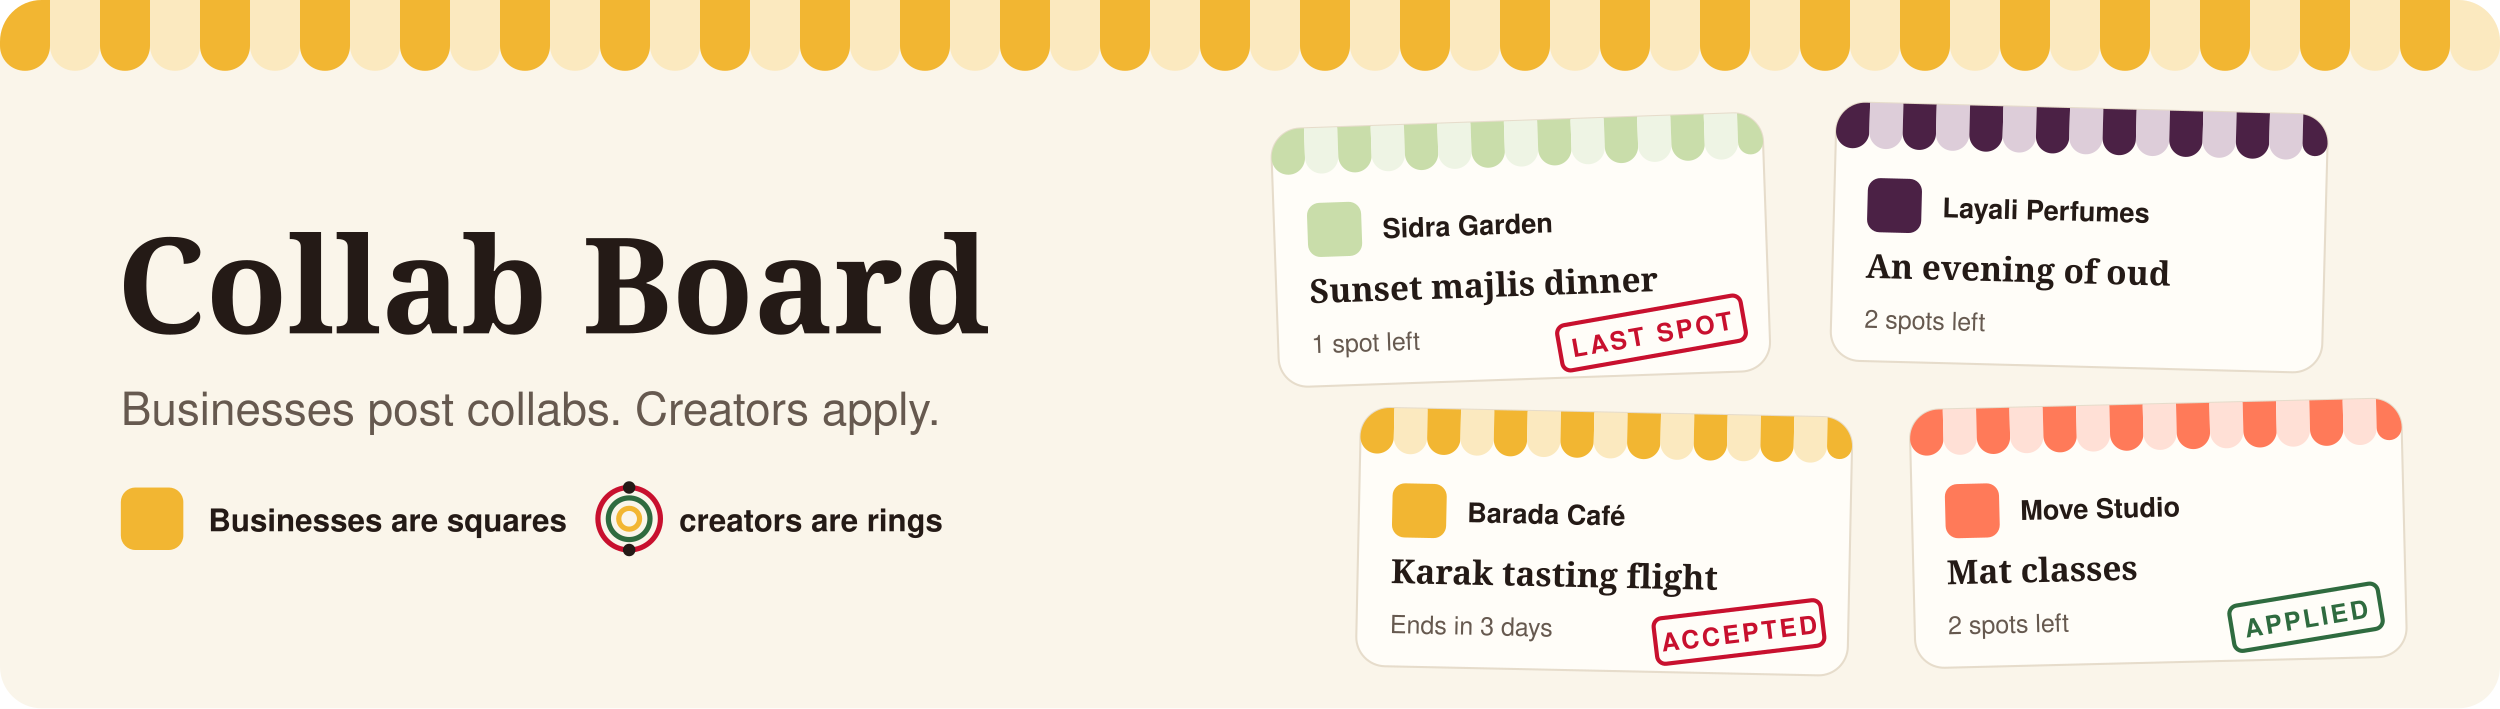
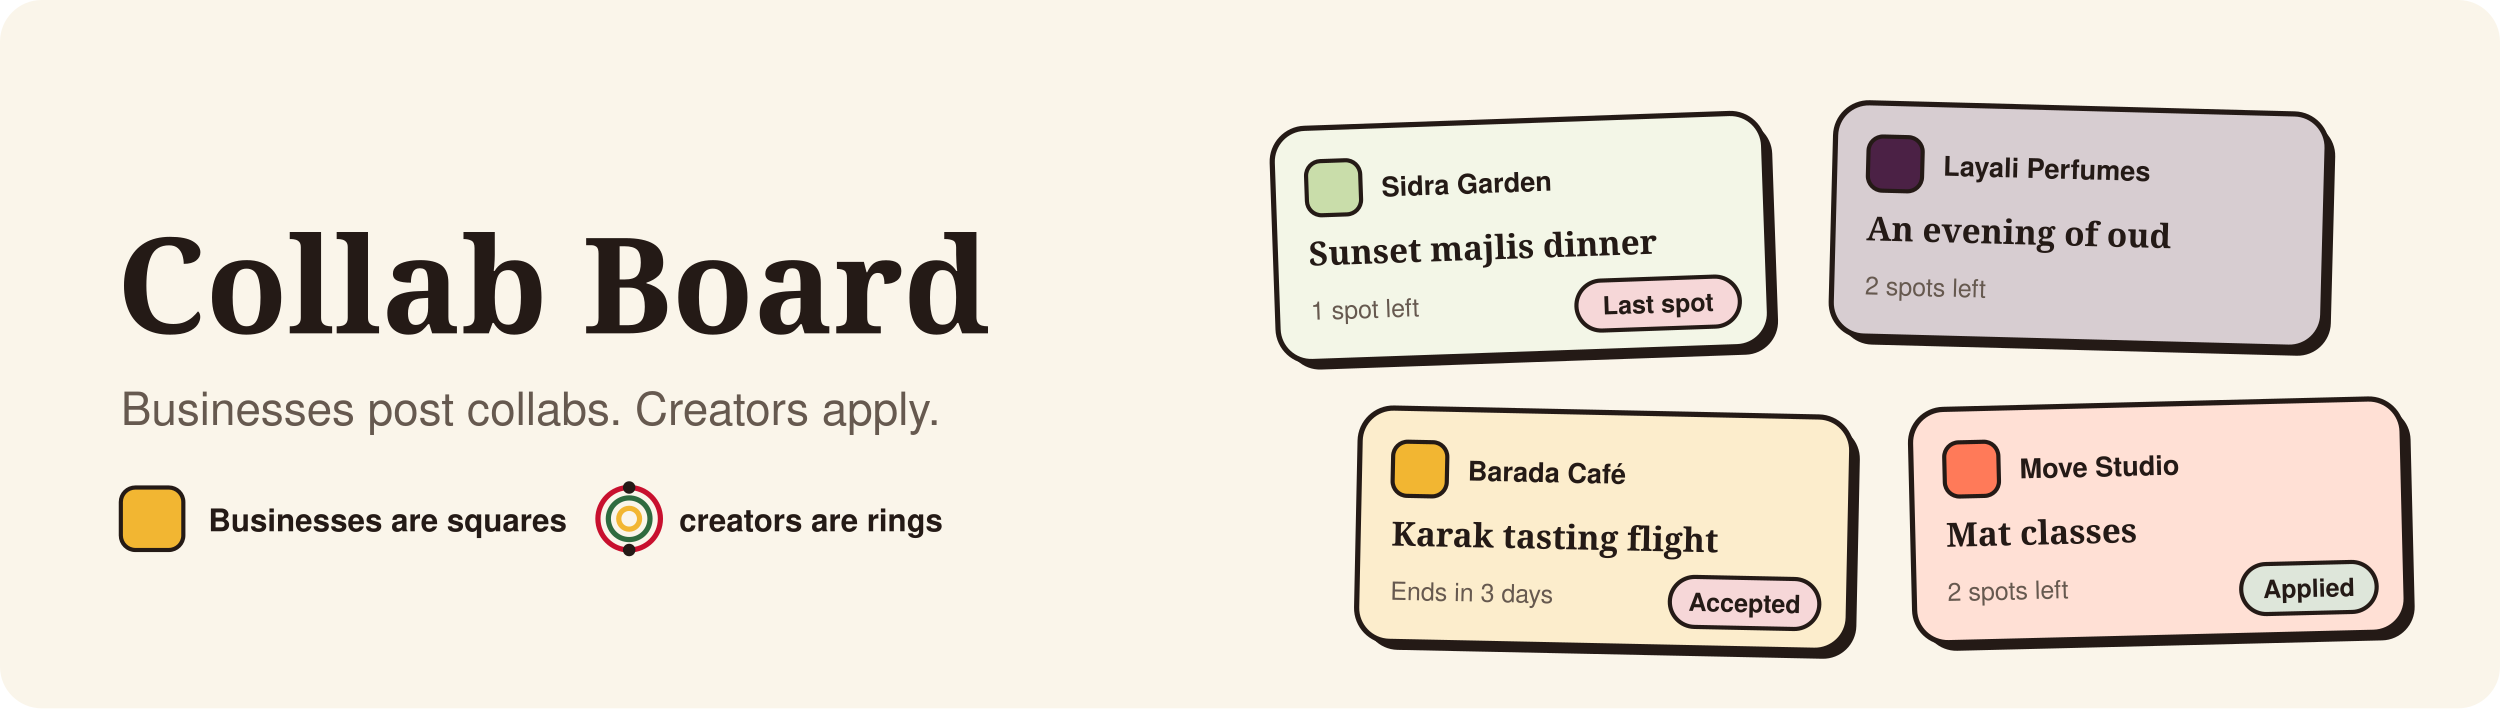
<svg xmlns="http://www.w3.org/2000/svg" width="1200" height="340" viewBox="0 0 1200 340" role="img" aria-labelledby="t d">
  <style>
.rise { animation: rise .8s cubic-bezier(.2,.7,.1,1) both; }
.stamp { transform-box: fill-box; transform-origin: center; animation: thump .45s cubic-bezier(.3,1.6,.6,1) both; }
.ring { transform-box: fill-box; transform-origin: center; animation: spin 18s linear infinite; }
@keyframes rise { from { opacity: 0; transform: translateY(26px); } }
- @keyframes thump { from { opacity: 0; transform: scale(1.8); } }
+ @keyframes thump { from { opacity: 0; transform: scale(1.5); } }
@keyframes spin { to { transform: rotate(360deg); } }
@media (prefers-reduced-motion: reduce) { * { animation: none !important; } }
</style>
-   <clipPath id="frame">
-     <rect width="1200" height="340" rx="20" />
-   </clipPath>
  <rect width="1200" height="340" rx="20" fill="#faf5ea" />
-   <g clip-path="url(#frame)">
-     <path d="M0 0 h24 v22.0 a12.0 12.0 0 0 1 -24 0 Z" fill="#f2b632" />
-     <path d="M24 0 h24 v22.0 a12.0 12.0 0 0 1 -24 0 Z" fill="#fbe9bf" />
-     <path d="M48 0 h24 v22.0 a12.0 12.0 0 0 1 -24 0 Z" fill="#f2b632" />
-     <path d="M72 0 h24 v22.0 a12.0 12.0 0 0 1 -24 0 Z" fill="#fbe9bf" />
-     <path d="M96 0 h24 v22.0 a12.0 12.0 0 0 1 -24 0 Z" fill="#f2b632" />
-     <path d="M120 0 h24 v22.0 a12.0 12.0 0 0 1 -24 0 Z" fill="#fbe9bf" />
-     <path d="M144 0 h24 v22.0 a12.0 12.0 0 0 1 -24 0 Z" fill="#f2b632" />
-     <path d="M168 0 h24 v22.0 a12.0 12.0 0 0 1 -24 0 Z" fill="#fbe9bf" />
-     <path d="M192 0 h24 v22.0 a12.0 12.0 0 0 1 -24 0 Z" fill="#f2b632" />
-     <path d="M216 0 h24 v22.0 a12.0 12.0 0 0 1 -24 0 Z" fill="#fbe9bf" />
-     <path d="M240 0 h24 v22.0 a12.0 12.0 0 0 1 -24 0 Z" fill="#f2b632" />
-     <path d="M264 0 h24 v22.0 a12.0 12.0 0 0 1 -24 0 Z" fill="#fbe9bf" />
-     <path d="M288 0 h24 v22.0 a12.0 12.0 0 0 1 -24 0 Z" fill="#f2b632" />
-     <path d="M312 0 h24 v22.0 a12.0 12.0 0 0 1 -24 0 Z" fill="#fbe9bf" />
-     <path d="M336 0 h24 v22.0 a12.0 12.0 0 0 1 -24 0 Z" fill="#f2b632" />
-     <path d="M360 0 h24 v22.0 a12.0 12.0 0 0 1 -24 0 Z" fill="#fbe9bf" />
-     <path d="M384 0 h24 v22.0 a12.0 12.0 0 0 1 -24 0 Z" fill="#f2b632" />
-     <path d="M408 0 h24 v22.0 a12.0 12.0 0 0 1 -24 0 Z" fill="#fbe9bf" />
-     <path d="M432 0 h24 v22.0 a12.0 12.0 0 0 1 -24 0 Z" fill="#f2b632" />
-     <path d="M456 0 h24 v22.0 a12.0 12.0 0 0 1 -24 0 Z" fill="#fbe9bf" />
-     <path d="M480 0 h24 v22.0 a12.0 12.0 0 0 1 -24 0 Z" fill="#f2b632" />
-     <path d="M504 0 h24 v22.0 a12.0 12.0 0 0 1 -24 0 Z" fill="#fbe9bf" />
-     <path d="M528 0 h24 v22.0 a12.0 12.0 0 0 1 -24 0 Z" fill="#f2b632" />
-     <path d="M552 0 h24 v22.0 a12.0 12.0 0 0 1 -24 0 Z" fill="#fbe9bf" />
-     <path d="M576 0 h24 v22.0 a12.0 12.0 0 0 1 -24 0 Z" fill="#f2b632" />
-     <path d="M600 0 h24 v22.0 a12.0 12.0 0 0 1 -24 0 Z" fill="#fbe9bf" />
-     <path d="M624 0 h24 v22.0 a12.0 12.0 0 0 1 -24 0 Z" fill="#f2b632" />
-     <path d="M648 0 h24 v22.0 a12.0 12.0 0 0 1 -24 0 Z" fill="#fbe9bf" />
-     <path d="M672 0 h24 v22.0 a12.0 12.0 0 0 1 -24 0 Z" fill="#f2b632" />
-     <path d="M696 0 h24 v22.0 a12.0 12.0 0 0 1 -24 0 Z" fill="#fbe9bf" />
-     <path d="M720 0 h24 v22.0 a12.0 12.0 0 0 1 -24 0 Z" fill="#f2b632" />
-     <path d="M744 0 h24 v22.0 a12.0 12.0 0 0 1 -24 0 Z" fill="#fbe9bf" />
-     <path d="M768 0 h24 v22.0 a12.0 12.0 0 0 1 -24 0 Z" fill="#f2b632" />
-     <path d="M792 0 h24 v22.0 a12.0 12.0 0 0 1 -24 0 Z" fill="#fbe9bf" />
-     <path d="M816 0 h24 v22.0 a12.0 12.0 0 0 1 -24 0 Z" fill="#f2b632" />
-     <path d="M840 0 h24 v22.0 a12.0 12.0 0 0 1 -24 0 Z" fill="#fbe9bf" />
-     <path d="M864 0 h24 v22.0 a12.0 12.0 0 0 1 -24 0 Z" fill="#f2b632" />
-     <path d="M888 0 h24 v22.0 a12.0 12.0 0 0 1 -24 0 Z" fill="#fbe9bf" />
-     <path d="M912 0 h24 v22.0 a12.0 12.0 0 0 1 -24 0 Z" fill="#f2b632" />
-     <path d="M936 0 h24 v22.0 a12.0 12.0 0 0 1 -24 0 Z" fill="#fbe9bf" />
-     <path d="M960 0 h24 v22.0 a12.0 12.0 0 0 1 -24 0 Z" fill="#f2b632" />
-     <path d="M984 0 h24 v22.0 a12.0 12.0 0 0 1 -24 0 Z" fill="#fbe9bf" />
-     <path d="M1008 0 h24 v22.0 a12.0 12.0 0 0 1 -24 0 Z" fill="#f2b632" />
-     <path d="M1032 0 h24 v22.0 a12.0 12.0 0 0 1 -24 0 Z" fill="#fbe9bf" />
-     <path d="M1056 0 h24 v22.0 a12.0 12.0 0 0 1 -24 0 Z" fill="#f2b632" />
-     <path d="M1080 0 h24 v22.0 a12.0 12.0 0 0 1 -24 0 Z" fill="#fbe9bf" />
-     <path d="M1104 0 h24 v22.0 a12.0 12.0 0 0 1 -24 0 Z" fill="#f2b632" />
-     <path d="M1128 0 h24 v22.0 a12.0 12.0 0 0 1 -24 0 Z" fill="#fbe9bf" />
-     <path d="M1152 0 h24 v22.0 a12.0 12.0 0 0 1 -24 0 Z" fill="#f2b632" />
-     <path d="M1176 0 h24 v22.0 a12.0 12.0 0 0 1 -24 0 Z" fill="#fbe9bf" />
-   </g>
  <text x="56" y="160" font-family="Ultra, 'Rockwell Extra Bold', Rockwell, Georgia, serif" font-size="64" font-weight="900" fill="#241a16">Collab Board</text>
  <text x="58" y="204" font-family="Archivo, -apple-system, 'Segoe UI', Helvetica, Arial, sans-serif" font-size="22" fill="#66594f">Businesses post collabs. Creators apply.</text>
  <g transform="translate(58 234)">
-     <rect width="30" height="30" rx="7" fill="#f2b632" />
+     <rect width="30" height="30" rx="7" fill="#f2b632" stroke="#241a16" stroke-width="2" />
    <text x="42" y="21" font-family="Archivo, -apple-system, 'Segoe UI', Helvetica, Arial, sans-serif" font-size="15" font-weight="600" fill="#241a16">Businesses are squares</text>
    <g transform="translate(244 15)">
      <g class="ring">
        <circle r="15" fill="none" stroke="#c8102e" stroke-width="2.5" />
        <circle r="10" fill="none" stroke="#2f6b3f" stroke-width="2.5" />
        <circle r="5" fill="none" stroke="#f2b632" stroke-width="2.5" />
        <circle cx="0" cy="-15" r="3" fill="#241a16" />
        <circle cx="0" cy="15" r="3" fill="#241a16" />
      </g>
    </g>
    <text x="268" y="21" font-family="Archivo, -apple-system, 'Segoe UI', Helvetica, Arial, sans-serif" font-size="15" font-weight="600" fill="#241a16">creators are rings</text>
  </g>
-   <g transform="translate(612 58) rotate(-2.0 118.0 62.0)">
+   <g transform="translate(612 58) rotate(-2.0 118.0 56.0)">
    <g class="rise" style="animation-delay:0.00s">
-       <clipPath id="csage">
-         <rect width="236" height="124" rx="14" />
-       </clipPath>
-       <rect width="236" height="124" rx="14" fill="#fffdf8" stroke="#e6dccb" />
-       <g clip-path="url(#csage)">
-         <path d="M0 0 h16 v14.0 a8.0 8.0 0 0 1 -16 0 Z" fill="#c9ddaa" />
-         <path d="M16 0 h16 v14.0 a8.0 8.0 0 0 1 -16 0 Z" fill="#eef4e4" />
-         <path d="M32 0 h16 v14.0 a8.0 8.0 0 0 1 -16 0 Z" fill="#c9ddaa" />
-         <path d="M48 0 h16 v14.0 a8.0 8.0 0 0 1 -16 0 Z" fill="#eef4e4" />
-         <path d="M64 0 h16 v14.0 a8.0 8.0 0 0 1 -16 0 Z" fill="#c9ddaa" />
-         <path d="M80 0 h16 v14.0 a8.0 8.0 0 0 1 -16 0 Z" fill="#eef4e4" />
-         <path d="M96 0 h16 v14.0 a8.0 8.0 0 0 1 -16 0 Z" fill="#c9ddaa" />
-         <path d="M112 0 h16 v14.0 a8.0 8.0 0 0 1 -16 0 Z" fill="#eef4e4" />
-         <path d="M128 0 h16 v14.0 a8.0 8.0 0 0 1 -16 0 Z" fill="#c9ddaa" />
-         <path d="M144 0 h16 v14.0 a8.0 8.0 0 0 1 -16 0 Z" fill="#eef4e4" />
-         <path d="M160 0 h16 v14.0 a8.0 8.0 0 0 1 -16 0 Z" fill="#c9ddaa" />
-         <path d="M176 0 h16 v14.0 a8.0 8.0 0 0 1 -16 0 Z" fill="#eef4e4" />
-         <path d="M192 0 h16 v14.0 a8.0 8.0 0 0 1 -16 0 Z" fill="#c9ddaa" />
-         <path d="M208 0 h16 v14.0 a8.0 8.0 0 0 1 -16 0 Z" fill="#eef4e4" />
-         <path d="M224 0 h12 v14.0 a6.0 6.0 0 0 1 -12 0 Z" fill="#c9ddaa" />
-       </g>
-       <rect x="16" y="36" width="26" height="26" rx="6" fill="#c9ddaa" />
-       <text x="52" y="54" font-family="Archivo, -apple-system, 'Segoe UI', Helvetica, Arial, sans-serif" font-size="13" font-weight="600" fill="#241a16">Sidra Garden</text>
-       <text x="16" y="84" font-family="Ultra, 'Rockwell Extra Bold', Rockwell, Georgia, serif" font-size="16" font-weight="900" fill="#241a16">Sunset majlis dinner</text>
-       <text x="16" y="108" font-family="Archivo, -apple-system, 'Segoe UI', Helvetica, Arial, sans-serif" font-size="12" fill="#66594f">1 spot left</text>
-       <g transform="translate(179.3 104) rotate(-8)">
+       <rect x="4" y="4" width="236" height="112" rx="16" fill="#241a16" />
+       <rect width="236" height="112" rx="16" fill="#f3f6e7" stroke="#241a16" stroke-width="2.5" />
+       <rect x="16" y="16" width="26" height="26" rx="7" fill="#c9ddaa" stroke="#241a16" stroke-width="2" />
+       <text x="52" y="34" font-family="Archivo, -apple-system, 'Segoe UI', Helvetica, Arial, sans-serif" font-size="13" font-weight="600" fill="#241a16">Sidra Garden</text>
+       <text x="16" y="66" font-family="Ultra, 'Rockwell Extra Bold', Rockwell, Georgia, serif" font-size="16" font-weight="900" fill="#241a16">Sunset majlis dinner</text>
+       <text x="16" y="92" font-family="Archivo, -apple-system, 'Segoe UI', Helvetica, Arial, sans-serif" font-size="12" fill="#66594f">1 spot left</text>
+       <g transform="translate(182.76 90)">
        <g class="stamp" style="animation-delay:0.90s">
-           <rect x="-44.7" y="-11" width="89.4" height="22" rx="4" fill="#fffdf8" stroke="#c8102e" stroke-width="2" />
-           <text x="0" y="5" text-anchor="middle" font-family="Archivo, -apple-system, 'Segoe UI', Helvetica, Arial, sans-serif" font-size="12" font-weight="800" letter-spacing="1.4" fill="#c8102e">LAST SPOT</text>
+           <rect x="-39.24" y="-12.0" width="78.48" height="24" rx="12.0" fill="#f6d7d8" stroke="#241a16" stroke-width="2" />
+           <text x="0" y="4.32" text-anchor="middle" font-family="Archivo, -apple-system, 'Segoe UI', Helvetica, Arial, sans-serif" font-size="12" font-weight="700" fill="#241a16">Last spot</text>
        </g>
      </g>
    </g>
  </g>
-   <g transform="translate(880 52) rotate(1.5 118.0 62.0)">
+   <g transform="translate(880 52) rotate(1.5 118.0 56.0)">
    <g class="rise" style="animation-delay:0.15s">
-       <clipPath id="coud">
-         <rect width="236" height="124" rx="14" />
-       </clipPath>
-       <rect width="236" height="124" rx="14" fill="#fffdf8" stroke="#e6dccb" />
-       <g clip-path="url(#coud)">
-         <path d="M0 0 h16 v14.0 a8.0 8.0 0 0 1 -16 0 Z" fill="#4b2145" />
-         <path d="M16 0 h16 v14.0 a8.0 8.0 0 0 1 -16 0 Z" fill="#ddcdd9" />
-         <path d="M32 0 h16 v14.0 a8.0 8.0 0 0 1 -16 0 Z" fill="#4b2145" />
-         <path d="M48 0 h16 v14.0 a8.0 8.0 0 0 1 -16 0 Z" fill="#ddcdd9" />
-         <path d="M64 0 h16 v14.0 a8.0 8.0 0 0 1 -16 0 Z" fill="#4b2145" />
-         <path d="M80 0 h16 v14.0 a8.0 8.0 0 0 1 -16 0 Z" fill="#ddcdd9" />
-         <path d="M96 0 h16 v14.0 a8.0 8.0 0 0 1 -16 0 Z" fill="#4b2145" />
-         <path d="M112 0 h16 v14.0 a8.0 8.0 0 0 1 -16 0 Z" fill="#ddcdd9" />
-         <path d="M128 0 h16 v14.0 a8.0 8.0 0 0 1 -16 0 Z" fill="#4b2145" />
-         <path d="M144 0 h16 v14.0 a8.0 8.0 0 0 1 -16 0 Z" fill="#ddcdd9" />
-         <path d="M160 0 h16 v14.0 a8.0 8.0 0 0 1 -16 0 Z" fill="#4b2145" />
-         <path d="M176 0 h16 v14.0 a8.0 8.0 0 0 1 -16 0 Z" fill="#ddcdd9" />
-         <path d="M192 0 h16 v14.0 a8.0 8.0 0 0 1 -16 0 Z" fill="#4b2145" />
-         <path d="M208 0 h16 v14.0 a8.0 8.0 0 0 1 -16 0 Z" fill="#ddcdd9" />
-         <path d="M224 0 h12 v14.0 a6.0 6.0 0 0 1 -12 0 Z" fill="#4b2145" />
-       </g>
-       <rect x="16" y="36" width="26" height="26" rx="6" fill="#4b2145" />
-       <text x="52" y="54" font-family="Archivo, -apple-system, 'Segoe UI', Helvetica, Arial, sans-serif" font-size="13" font-weight="600" fill="#241a16">Layali Perfumes</text>
-       <text x="16" y="84" font-family="Ultra, 'Rockwell Extra Bold', Rockwell, Georgia, serif" font-size="16" font-weight="900" fill="#241a16">An evening of oud</text>
-       <text x="16" y="108" font-family="Archivo, -apple-system, 'Segoe UI', Helvetica, Arial, sans-serif" font-size="12" fill="#66594f">2 spots left</text>
+       <rect x="4" y="4" width="236" height="112" rx="16" fill="#241a16" />
+       <rect width="236" height="112" rx="16" fill="#d7cdd1" stroke="#241a16" stroke-width="2.5" />
+       <rect x="16" y="16" width="26" height="26" rx="7" fill="#4b2145" stroke="#241a16" stroke-width="2" />
+       <text x="52" y="34" font-family="Archivo, -apple-system, 'Segoe UI', Helvetica, Arial, sans-serif" font-size="13" font-weight="600" fill="#241a16">Layali Perfumes</text>
+       <text x="16" y="66" font-family="Ultra, 'Rockwell Extra Bold', Rockwell, Georgia, serif" font-size="16" font-weight="900" fill="#241a16">An evening of oud</text>
+       <text x="16" y="92" font-family="Archivo, -apple-system, 'Segoe UI', Helvetica, Arial, sans-serif" font-size="12" fill="#66594f">2 spots left</text>
    </g>
  </g>
-   <g transform="translate(652 198) rotate(1.2 118.0 62.0)">
+   <g transform="translate(652 198) rotate(1.2 118.0 56.0)">
    <g class="rise" style="animation-delay:0.30s">
-       <clipPath id="csaffron">
-         <rect width="236" height="124" rx="14" />
-       </clipPath>
-       <rect width="236" height="124" rx="14" fill="#fffdf8" stroke="#e6dccb" />
-       <g clip-path="url(#csaffron)">
-         <path d="M0 0 h16 v14.0 a8.0 8.0 0 0 1 -16 0 Z" fill="#f2b632" />
-         <path d="M16 0 h16 v14.0 a8.0 8.0 0 0 1 -16 0 Z" fill="#fbe9bf" />
-         <path d="M32 0 h16 v14.0 a8.0 8.0 0 0 1 -16 0 Z" fill="#f2b632" />
-         <path d="M48 0 h16 v14.0 a8.0 8.0 0 0 1 -16 0 Z" fill="#fbe9bf" />
-         <path d="M64 0 h16 v14.0 a8.0 8.0 0 0 1 -16 0 Z" fill="#f2b632" />
-         <path d="M80 0 h16 v14.0 a8.0 8.0 0 0 1 -16 0 Z" fill="#fbe9bf" />
-         <path d="M96 0 h16 v14.0 a8.0 8.0 0 0 1 -16 0 Z" fill="#f2b632" />
-         <path d="M112 0 h16 v14.0 a8.0 8.0 0 0 1 -16 0 Z" fill="#fbe9bf" />
-         <path d="M128 0 h16 v14.0 a8.0 8.0 0 0 1 -16 0 Z" fill="#f2b632" />
-         <path d="M144 0 h16 v14.0 a8.0 8.0 0 0 1 -16 0 Z" fill="#fbe9bf" />
-         <path d="M160 0 h16 v14.0 a8.0 8.0 0 0 1 -16 0 Z" fill="#f2b632" />
-         <path d="M176 0 h16 v14.0 a8.0 8.0 0 0 1 -16 0 Z" fill="#fbe9bf" />
-         <path d="M192 0 h16 v14.0 a8.0 8.0 0 0 1 -16 0 Z" fill="#f2b632" />
-         <path d="M208 0 h16 v14.0 a8.0 8.0 0 0 1 -16 0 Z" fill="#fbe9bf" />
-         <path d="M224 0 h12 v14.0 a6.0 6.0 0 0 1 -12 0 Z" fill="#f2b632" />
-       </g>
-       <rect x="16" y="36" width="26" height="26" rx="6" fill="#f2b632" />
-       <text x="52" y="54" font-family="Archivo, -apple-system, 'Segoe UI', Helvetica, Arial, sans-serif" font-size="13" font-weight="600" fill="#241a16">Barada Café</text>
-       <text x="16" y="84" font-family="Ultra, 'Rockwell Extra Bold', Rockwell, Georgia, serif" font-size="16" font-weight="900" fill="#241a16">Karak tasting flight</text>
-       <text x="16" y="108" font-family="Archivo, -apple-system, 'Segoe UI', Helvetica, Arial, sans-serif" font-size="12" fill="#66594f">Ends in 3 days</text>
-       <g transform="translate(183.6 104) rotate(-8)">
+       <rect x="4" y="4" width="236" height="112" rx="16" fill="#241a16" />
+       <rect width="236" height="112" rx="16" fill="#fcedcc" stroke="#241a16" stroke-width="2.5" />
+       <rect x="16" y="16" width="26" height="26" rx="7" fill="#f2b632" stroke="#241a16" stroke-width="2" />
+       <text x="52" y="34" font-family="Archivo, -apple-system, 'Segoe UI', Helvetica, Arial, sans-serif" font-size="13" font-weight="600" fill="#241a16">Barada Café</text>
+       <text x="16" y="66" font-family="Ultra, 'Rockwell Extra Bold', Rockwell, Georgia, serif" font-size="16" font-weight="900" fill="#241a16">Karak tasting flight</text>
+       <text x="16" y="92" font-family="Archivo, -apple-system, 'Segoe UI', Helvetica, Arial, sans-serif" font-size="12" fill="#66594f">Ends in 3 days</text>
+       <g transform="translate(186.12 90)">
        <g class="stamp" style="animation-delay:1.20s">
-           <rect x="-40.4" y="-11" width="80.8" height="22" rx="4" fill="#fffdf8" stroke="#c8102e" stroke-width="2" />
-           <text x="0" y="5" text-anchor="middle" font-family="Archivo, -apple-system, 'Segoe UI', Helvetica, Arial, sans-serif" font-size="12" font-weight="800" letter-spacing="1.4" fill="#c8102e">ACCEPTED</text>
+           <rect x="-35.88" y="-12.0" width="71.76" height="24" rx="12.0" fill="#f6d7d8" stroke="#241a16" stroke-width="2" />
+           <text x="0" y="4.32" text-anchor="middle" font-family="Archivo, -apple-system, 'Segoe UI', Helvetica, Arial, sans-serif" font-size="12" font-weight="700" fill="#241a16">Accepted</text>
        </g>
      </g>
    </g>
  </g>
-   <g transform="translate(918 194) rotate(-1.4 118.0 62.0)">
+   <g transform="translate(918 194) rotate(-1.4 118.0 56.0)">
    <g class="rise" style="animation-delay:0.45s">
-       <clipPath id="ccoral">
-         <rect width="236" height="124" rx="14" />
-       </clipPath>
-       <rect width="236" height="124" rx="14" fill="#fffdf8" stroke="#e6dccb" />
-       <g clip-path="url(#ccoral)">
-         <path d="M0 0 h16 v14.0 a8.0 8.0 0 0 1 -16 0 Z" fill="#ff7a59" />
-         <path d="M16 0 h16 v14.0 a8.0 8.0 0 0 1 -16 0 Z" fill="#ffe0d6" />
-         <path d="M32 0 h16 v14.0 a8.0 8.0 0 0 1 -16 0 Z" fill="#ff7a59" />
-         <path d="M48 0 h16 v14.0 a8.0 8.0 0 0 1 -16 0 Z" fill="#ffe0d6" />
-         <path d="M64 0 h16 v14.0 a8.0 8.0 0 0 1 -16 0 Z" fill="#ff7a59" />
-         <path d="M80 0 h16 v14.0 a8.0 8.0 0 0 1 -16 0 Z" fill="#ffe0d6" />
-         <path d="M96 0 h16 v14.0 a8.0 8.0 0 0 1 -16 0 Z" fill="#ff7a59" />
-         <path d="M112 0 h16 v14.0 a8.0 8.0 0 0 1 -16 0 Z" fill="#ffe0d6" />
-         <path d="M128 0 h16 v14.0 a8.0 8.0 0 0 1 -16 0 Z" fill="#ff7a59" />
-         <path d="M144 0 h16 v14.0 a8.0 8.0 0 0 1 -16 0 Z" fill="#ffe0d6" />
-         <path d="M160 0 h16 v14.0 a8.0 8.0 0 0 1 -16 0 Z" fill="#ff7a59" />
-         <path d="M176 0 h16 v14.0 a8.0 8.0 0 0 1 -16 0 Z" fill="#ffe0d6" />
-         <path d="M192 0 h16 v14.0 a8.0 8.0 0 0 1 -16 0 Z" fill="#ff7a59" />
-         <path d="M208 0 h16 v14.0 a8.0 8.0 0 0 1 -16 0 Z" fill="#ffe0d6" />
-         <path d="M224 0 h12 v14.0 a6.0 6.0 0 0 1 -12 0 Z" fill="#ff7a59" />
-       </g>
-       <rect x="16" y="36" width="26" height="26" rx="6" fill="#ff7a59" />
-       <text x="52" y="54" font-family="Archivo, -apple-system, 'Segoe UI', Helvetica, Arial, sans-serif" font-size="13" font-weight="600" fill="#241a16">Move Studio</text>
-       <text x="16" y="84" font-family="Ultra, 'Rockwell Extra Bold', Rockwell, Georgia, serif" font-size="16" font-weight="900" fill="#241a16">Mat classes</text>
-       <text x="16" y="108" font-family="Archivo, -apple-system, 'Segoe UI', Helvetica, Arial, sans-serif" font-size="12" fill="#66594f">2 spots left</text>
-       <g transform="translate(187.9 104) rotate(-8)">
+       <rect x="4" y="4" width="236" height="112" rx="16" fill="#241a16" />
+       <rect width="236" height="112" rx="16" fill="#ffe0d5" stroke="#241a16" stroke-width="2.5" />
+       <rect x="16" y="16" width="26" height="26" rx="7" fill="#ff7a59" stroke="#241a16" stroke-width="2" />
+       <text x="52" y="34" font-family="Archivo, -apple-system, 'Segoe UI', Helvetica, Arial, sans-serif" font-size="13" font-weight="600" fill="#241a16">Move Studio</text>
+       <text x="16" y="66" font-family="Ultra, 'Rockwell Extra Bold', Rockwell, Georgia, serif" font-size="16" font-weight="900" fill="#241a16">Mat classes</text>
+       <text x="16" y="92" font-family="Archivo, -apple-system, 'Segoe UI', Helvetica, Arial, sans-serif" font-size="12" fill="#66594f">2 spots left</text>
+       <g transform="translate(189.48 90)">
        <g class="stamp" style="animation-delay:1.35s">
-           <rect x="-36.1" y="-11" width="72.2" height="22" rx="4" fill="#fffdf8" stroke="#2f6b3f" stroke-width="2" />
-           <text x="0" y="5" text-anchor="middle" font-family="Archivo, -apple-system, 'Segoe UI', Helvetica, Arial, sans-serif" font-size="12" font-weight="800" letter-spacing="1.4" fill="#2f6b3f">APPLIED</text>
+           <rect x="-32.52" y="-12.0" width="65.04" height="24" rx="12.0" fill="#dee6da" stroke="#241a16" stroke-width="2" />
+           <text x="0" y="4.32" text-anchor="middle" font-family="Archivo, -apple-system, 'Segoe UI', Helvetica, Arial, sans-serif" font-size="12" font-weight="700" fill="#241a16">Applied</text>
        </g>
      </g>
    </g>
  </g>
</svg>
